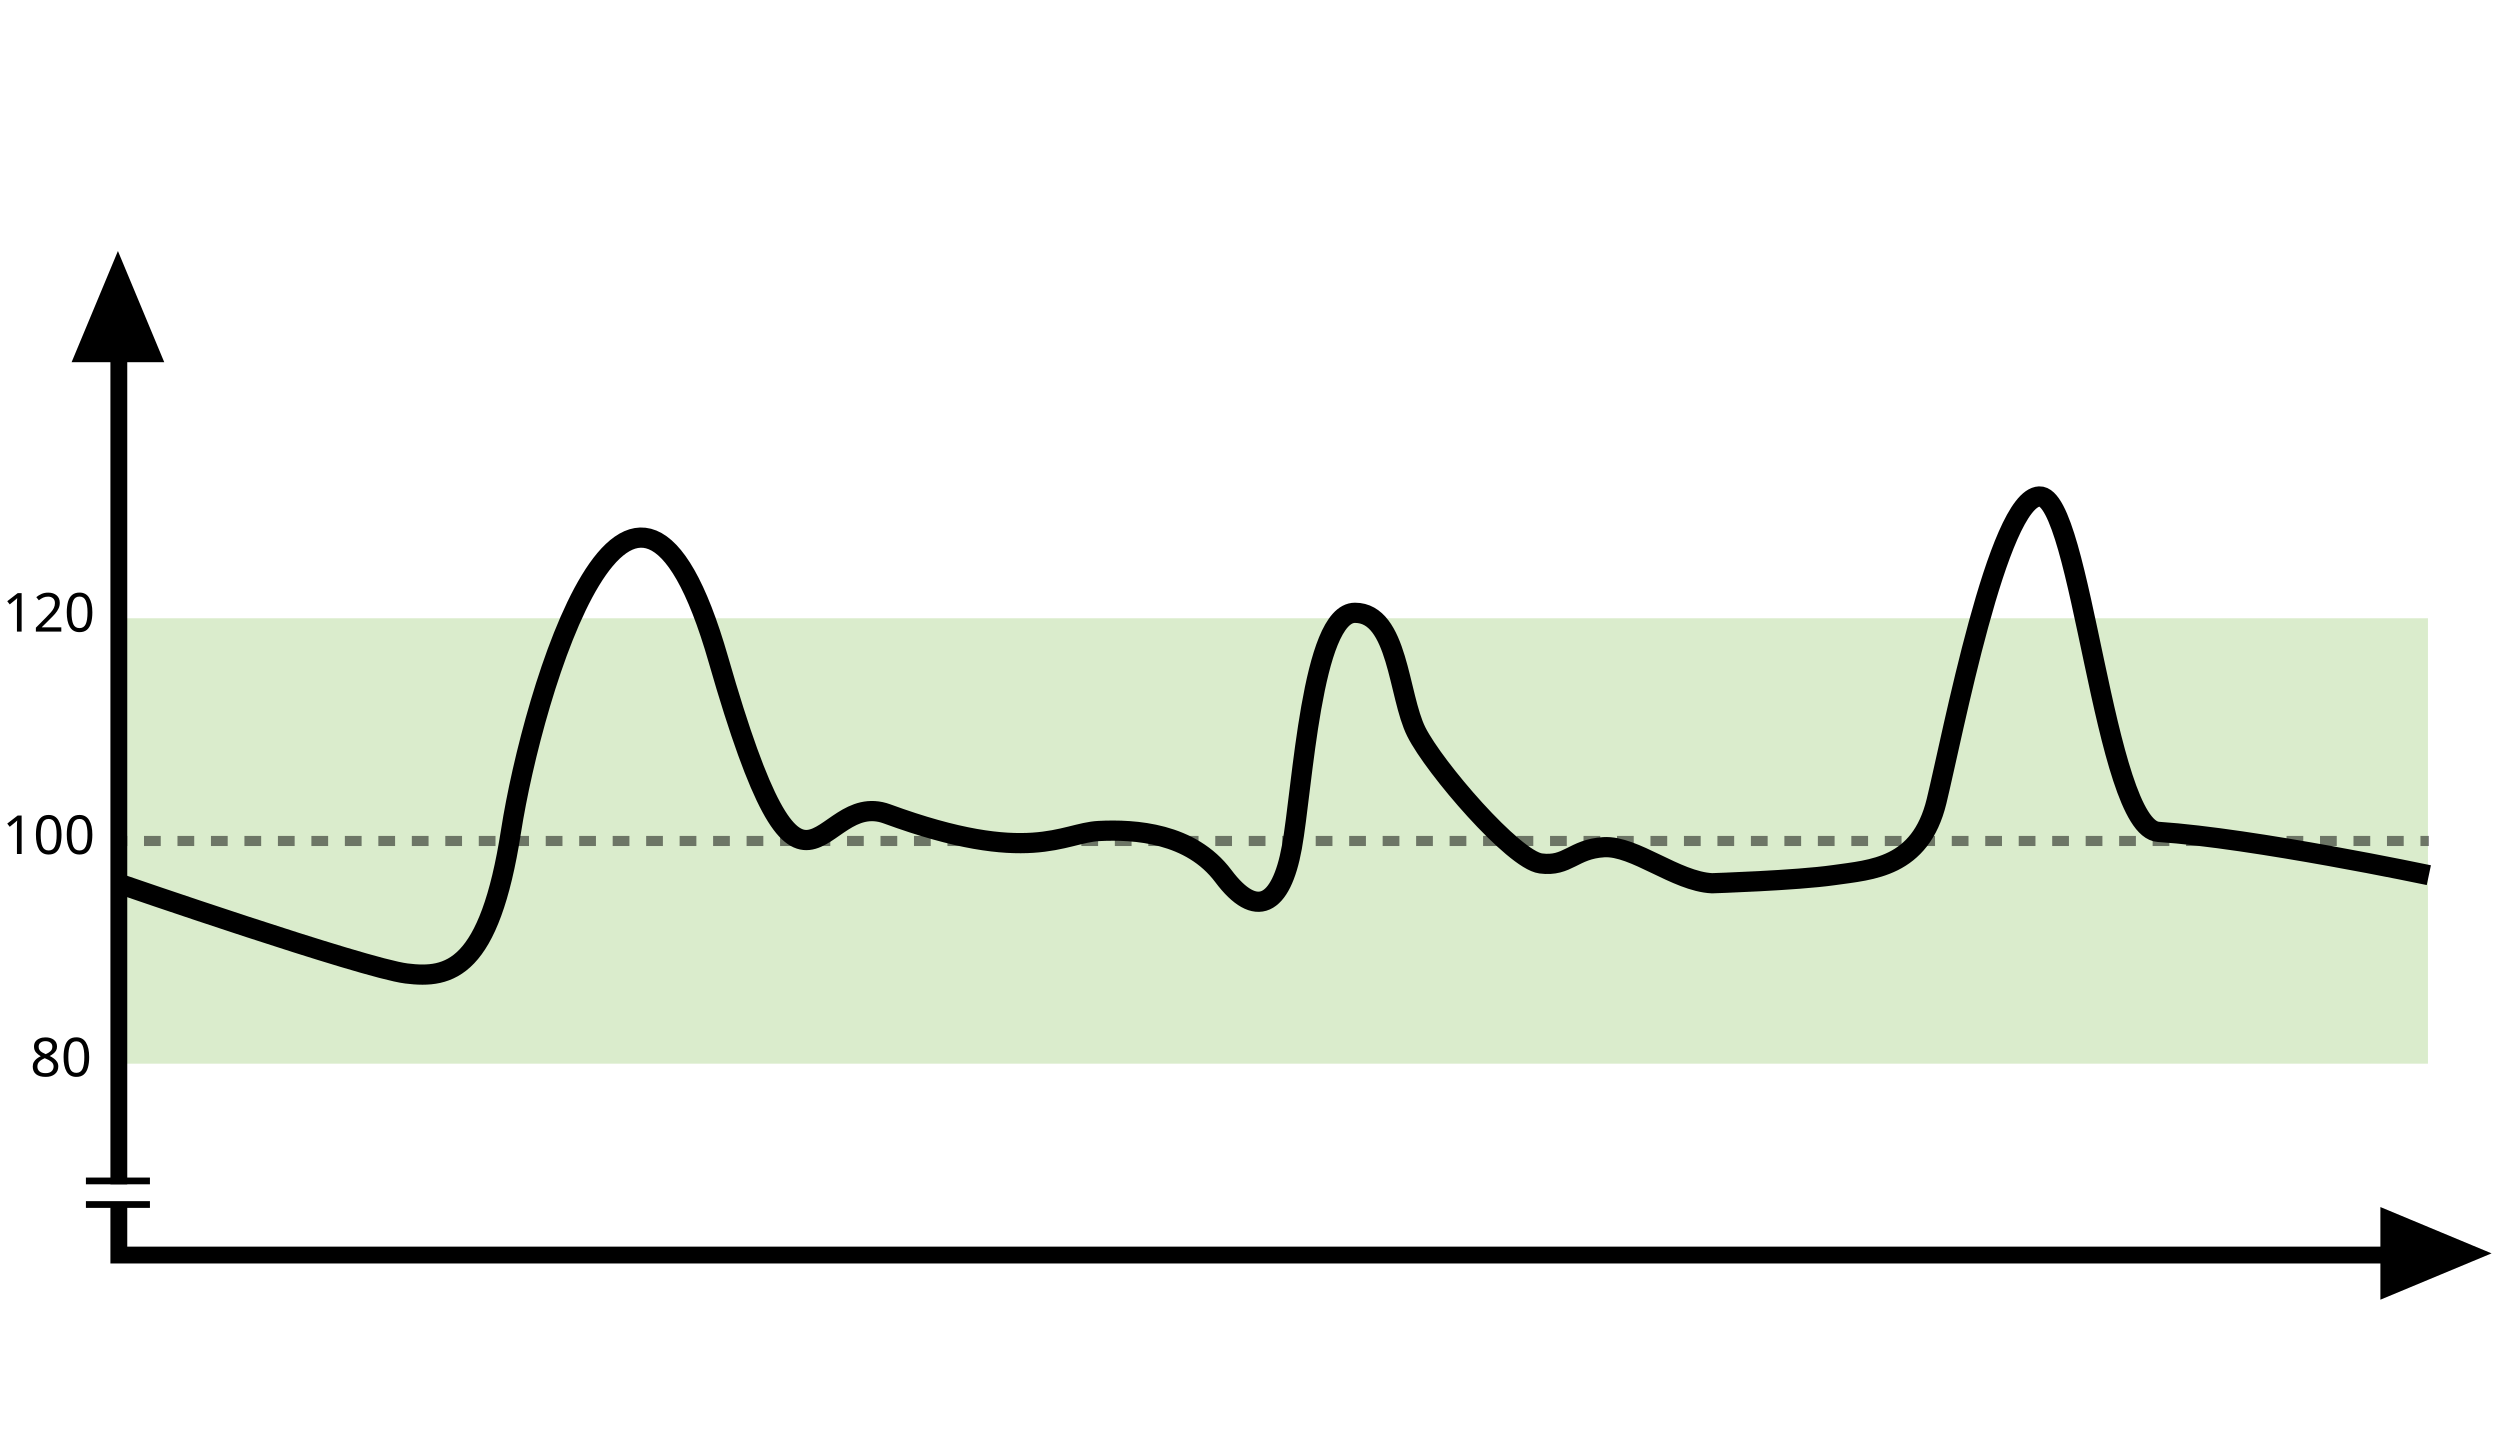
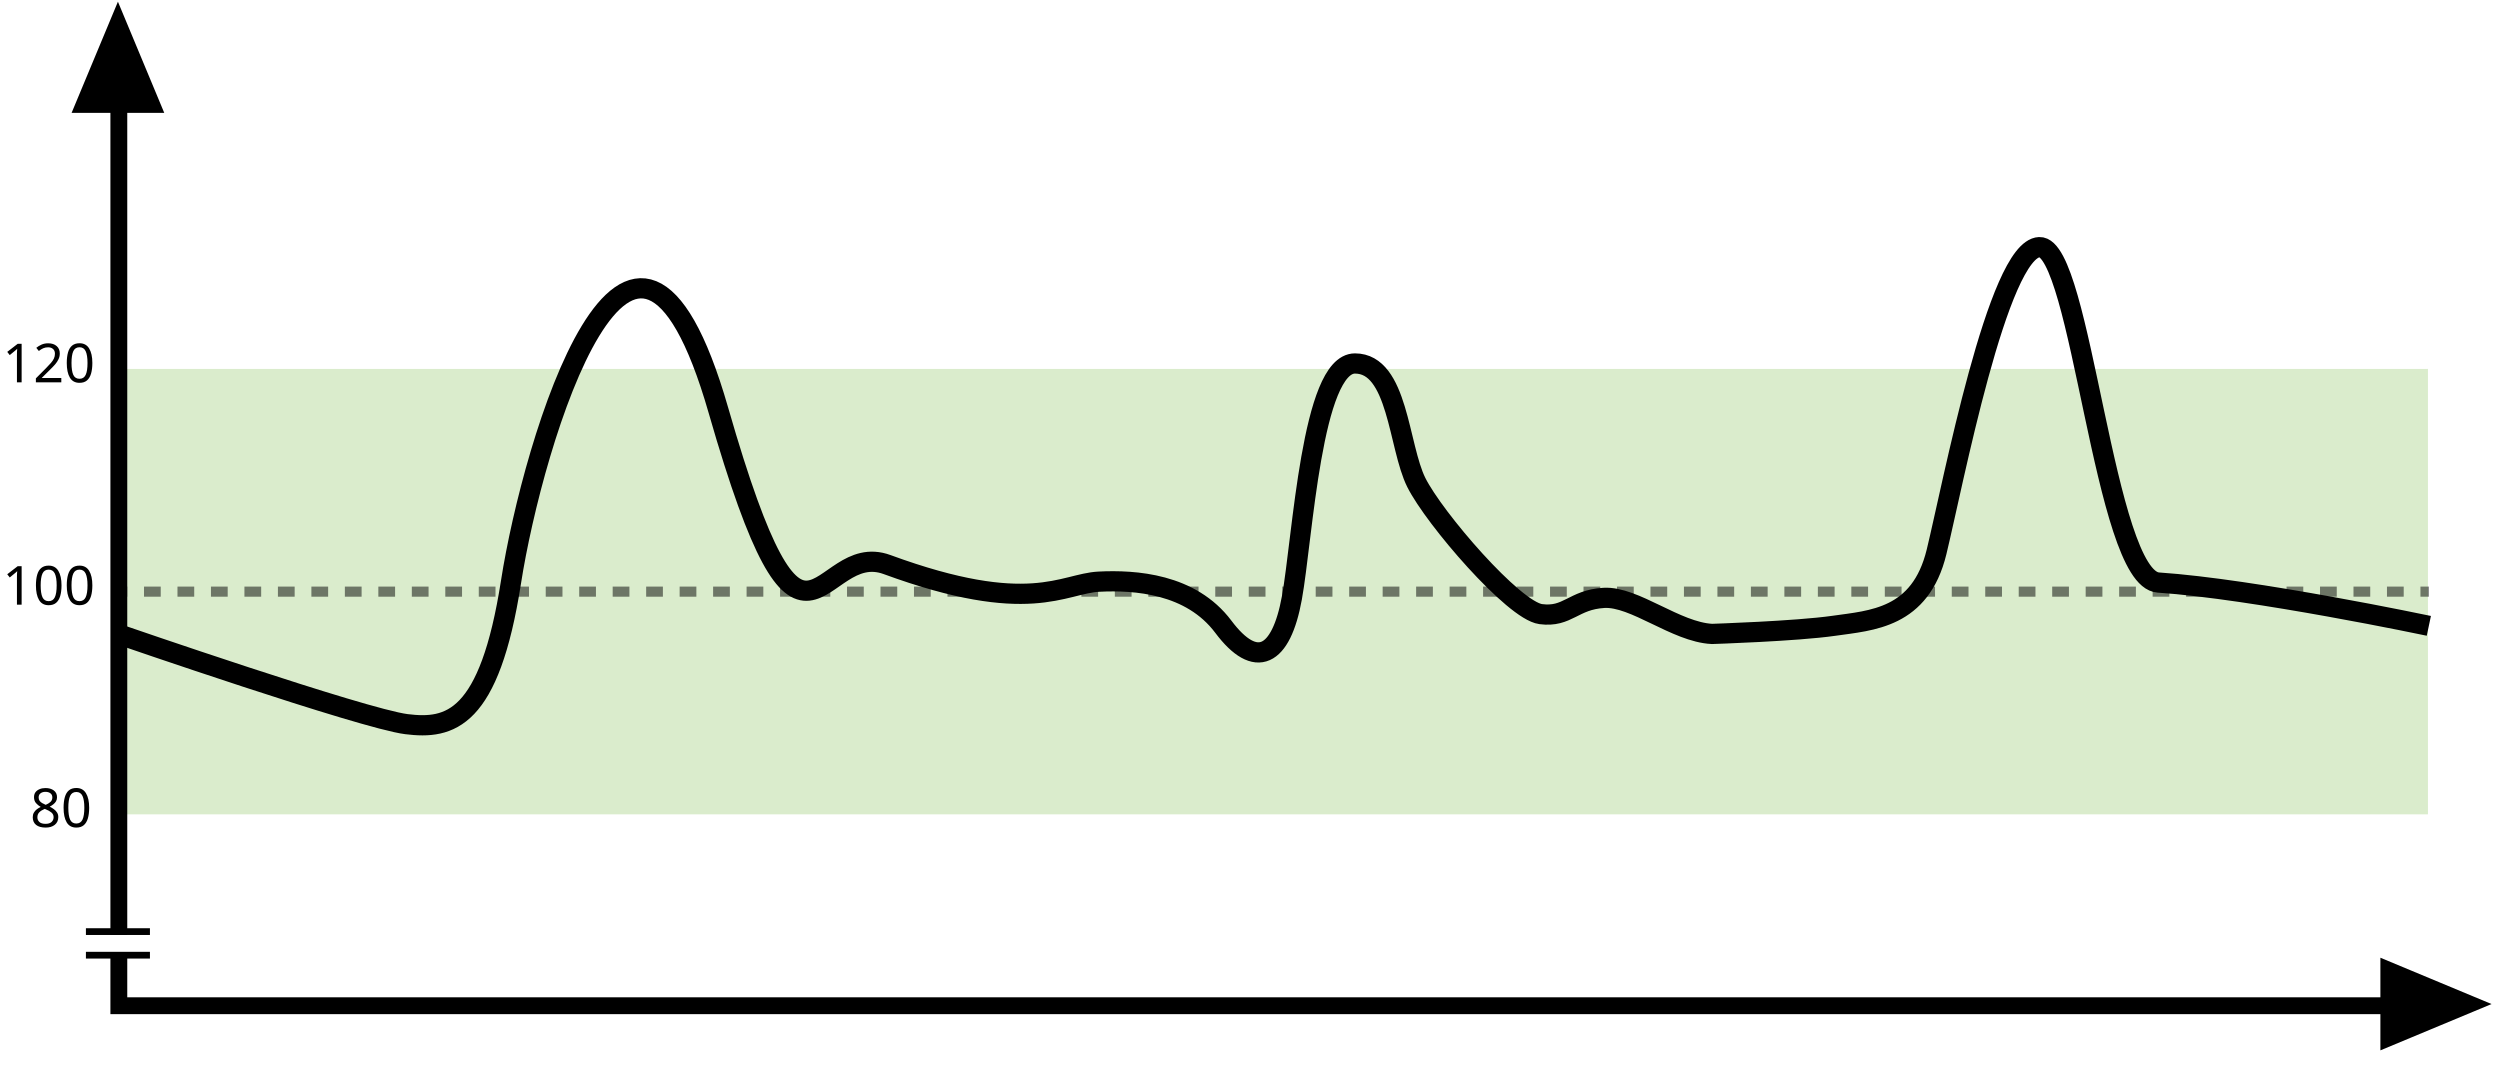
- <svg xmlns="http://www.w3.org/2000/svg" version="1.1" x="0px" y="0px" viewBox="0 0 742 431" style="enable-background:new 0 0 742 431;" xml:space="preserve">
+ <svg xmlns="http://www.w3.org/2000/svg" version="1.1" x="0px" y="0px" viewBox="0 0 742 319" style="enable-background:new 0 0 742 319;" xml:space="preserve">
  <style type="text/css">
	.st0{opacity:0.47;fill:#B1D793;}
	.st1{opacity:0.5;}
	.st2{fill:none;stroke:#000000;stroke-width:3;stroke-miterlimit:10;}
	.st3{fill:none;stroke:#000000;stroke-width:3;stroke-miterlimit:10;stroke-dasharray:4.968,4.968;}
	.st4{stroke:#000000;stroke-width:5;stroke-miterlimit:10;}
	.st5{fill:none;stroke:#000000;stroke-width:5;stroke-miterlimit:10;}
	.st6{fill:none;stroke:#000000;stroke-width:2;stroke-miterlimit:10;}
	.st7{fill:none;stroke:#000000;stroke-width:6;stroke-miterlimit:10;}
	.st8{font-family:'MyriadPro-Regular';}
	.st9{font-size:16px;}
</style>
  <g id="Layer_3">
-     <rect x="35" y="183.5" class="st0" width="685.62" height="132.2" />
+     <rect x="35" y="109.5" class="st0" width="685.62" height="132.2" />
    <g class="st1">
      <g>
-         <line class="st2" x1="35.27" y1="249.6" x2="37.77" y2="249.6" />
-         <line class="st3" x1="42.74" y1="249.6" x2="715.9" y2="249.6" />
-         <line class="st2" x1="718.39" y1="249.6" x2="720.89" y2="249.6" />
+         <line class="st2" x1="35.27" y1="175.6" x2="37.77" y2="175.6" />
+         <line class="st3" x1="42.74" y1="175.6" x2="715.9" y2="175.6" />
+         <line class="st2" x1="718.39" y1="175.6" x2="720.89" y2="175.6" />
      </g>
    </g>
-     <polygon class="st4" points="35,81 25,105 35,105 45,105  " />
-     <polygon class="st4" points="733,372 709,362 709,372 709,382  " />
+     <polygon class="st4" points="35,7 25,31 35,31 45,31  " />
+     <polygon class="st4" points="733,298 709,288 709,298 709,308  " />
  </g>
  <g id="Layer_4">
-     <line class="st5" x1="35.27" y1="91.78" x2="35.27" y2="351.5" />
-     <polyline class="st5" points="35.27,357.5 35.27,372.5 720.35,372.5  " />
-     <line class="st6" x1="25.5" y1="350.5" x2="44.5" y2="350.5" />
-     <line class="st6" x1="25.5" y1="357.5" x2="44.5" y2="357.5" />
+     <line class="st5" x1="35.27" y1="17.78" x2="35.27" y2="277.5" />
+     <polyline class="st5" points="35.27,283.5 35.27,298.5 720.35,298.5  " />
+     <line class="st6" x1="25.5" y1="276.5" x2="44.5" y2="276.5" />
+     <line class="st6" x1="25.5" y1="283.5" x2="44.5" y2="283.5" />
  </g>
  <g id="Layer_2">
-     <path class="st7" d="M35,262.17c0,0,72.79,25.16,85.64,26.76c12.85,1.61,24.62-1.07,31.04-42.28s35.86-140.23,61.55-50.85   s28.93,38.01,50.04,45.76c42.28,15.52,52.18,5.62,62.89,5.08c10.7-0.54,27.3,0.54,36.93,13.38c9.63,12.85,17.13,9.1,20.34-8.56   s5.89-69.58,18.73-69.58s12.85,24.62,18.2,35.32c5.35,10.7,28.9,38,36.93,39.07c8.03,1.07,9.63-4.28,18.73-4.82   c9.1-0.54,21.41,10.17,32.11,10.7c0,0,24.89-0.8,36.13-2.41c11.24-1.61,25.69-2.14,30.51-21.94s18.2-89.92,30.51-90.45   c12.4-0.54,19.27,98.48,35.32,99.55c28.3,1.89,80.28,12.85,80.28,12.85" />
-     <text transform="matrix(1 0 0 1 0.7314 253.4688)" class="st8 st9">100</text>
-     <text transform="matrix(1 0 0 1 8.939 319.4688)" class="st8 st9">80</text>
-     <text transform="matrix(1 0 0 1 0.7314 187.4688)" class="st8 st9">120</text>
+     <path class="st7" d="M35,188.17c0,0,72.79,25.16,85.64,26.76s24.62-1.07,31.04-42.28s35.86-140.23,61.55-50.85   s28.93,38.01,50.04,45.76c42.28,15.52,52.18,5.62,62.89,5.08c10.7-0.54,27.3,0.54,36.93,13.38s17.13,9.1,20.34-8.56   s5.89-69.58,18.73-69.58s12.85,24.62,18.2,35.32c5.35,10.7,28.9,38,36.93,39.07c8.03,1.07,9.63-4.28,18.73-4.82   c9.1-0.54,21.41,10.17,32.11,10.7c0,0,24.89-0.8,36.13-2.41c11.24-1.61,25.69-2.14,30.51-21.94s18.2-89.92,30.51-90.45   c12.4-0.54,19.27,98.48,35.32,99.55c28.3,1.89,80.28,12.85,80.28,12.85" />
+     <text transform="matrix(1 0 0 1 0.7314 179.4688)" class="st8 st9">100</text>
+     <text transform="matrix(1 0 0 1 8.939 245.4688)" class="st8 st9">80</text>
+     <text transform="matrix(1 0 0 1 0.7314 113.4688)" class="st8 st9">120</text>
  </g>
</svg>
